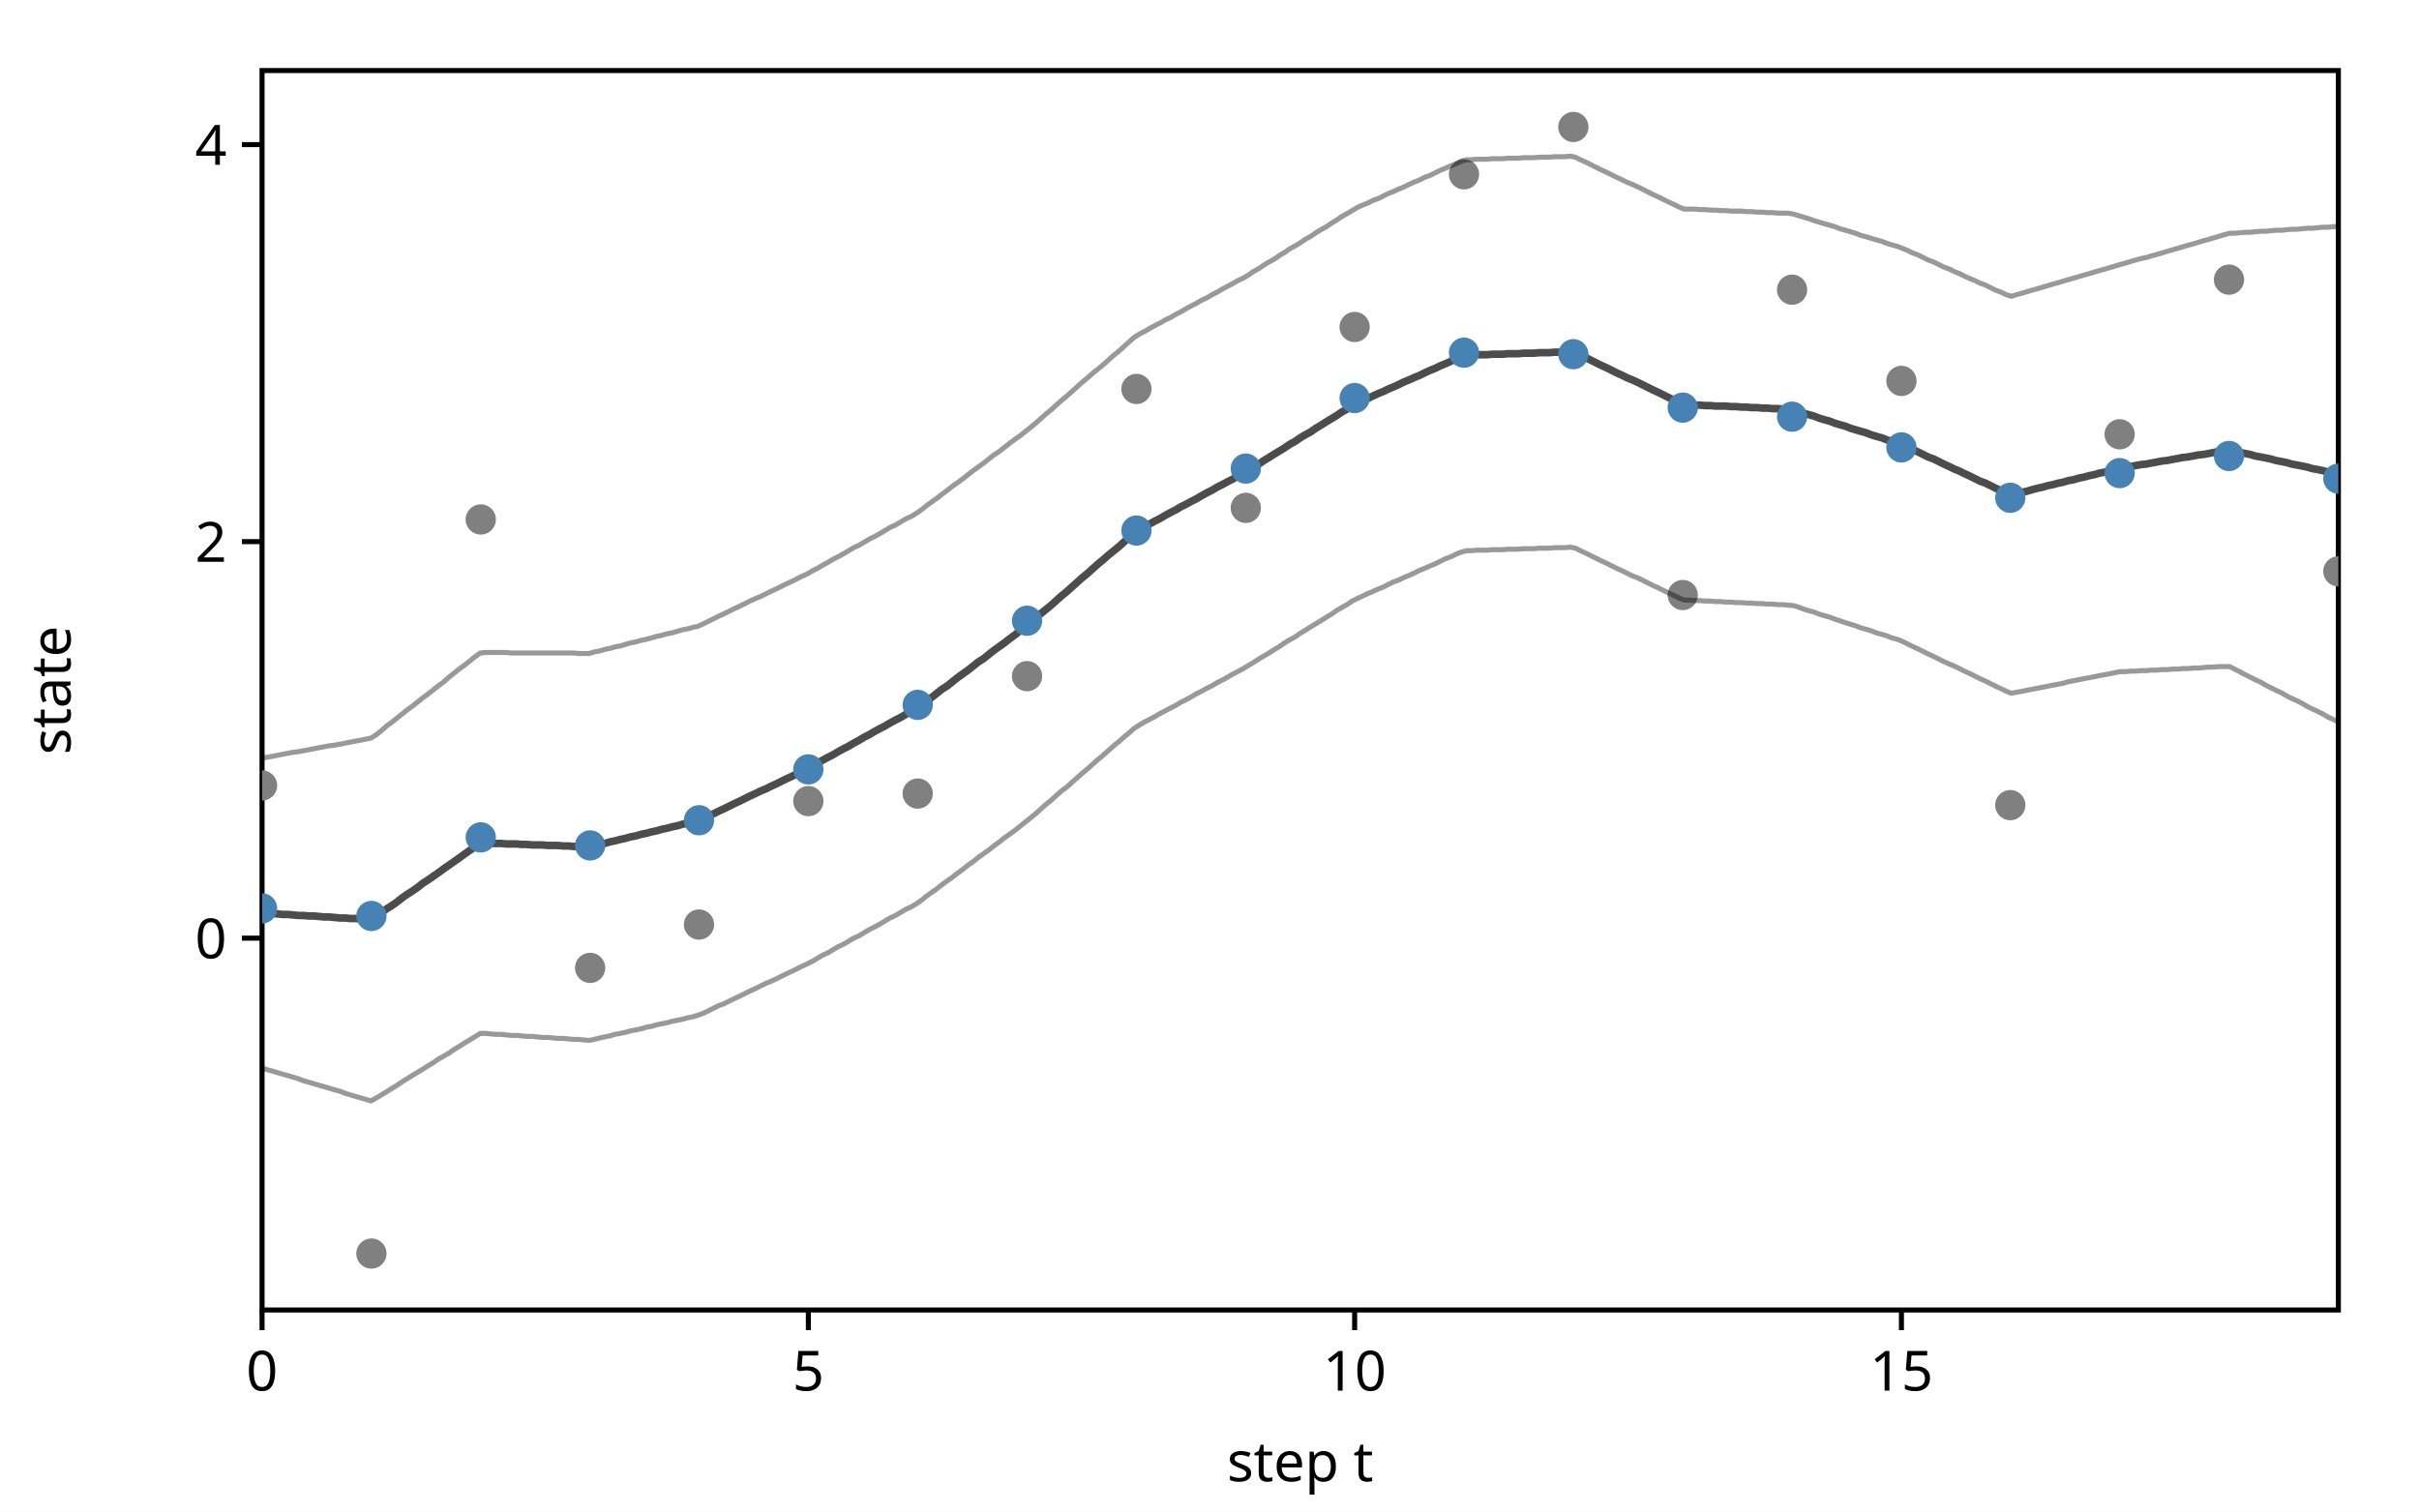
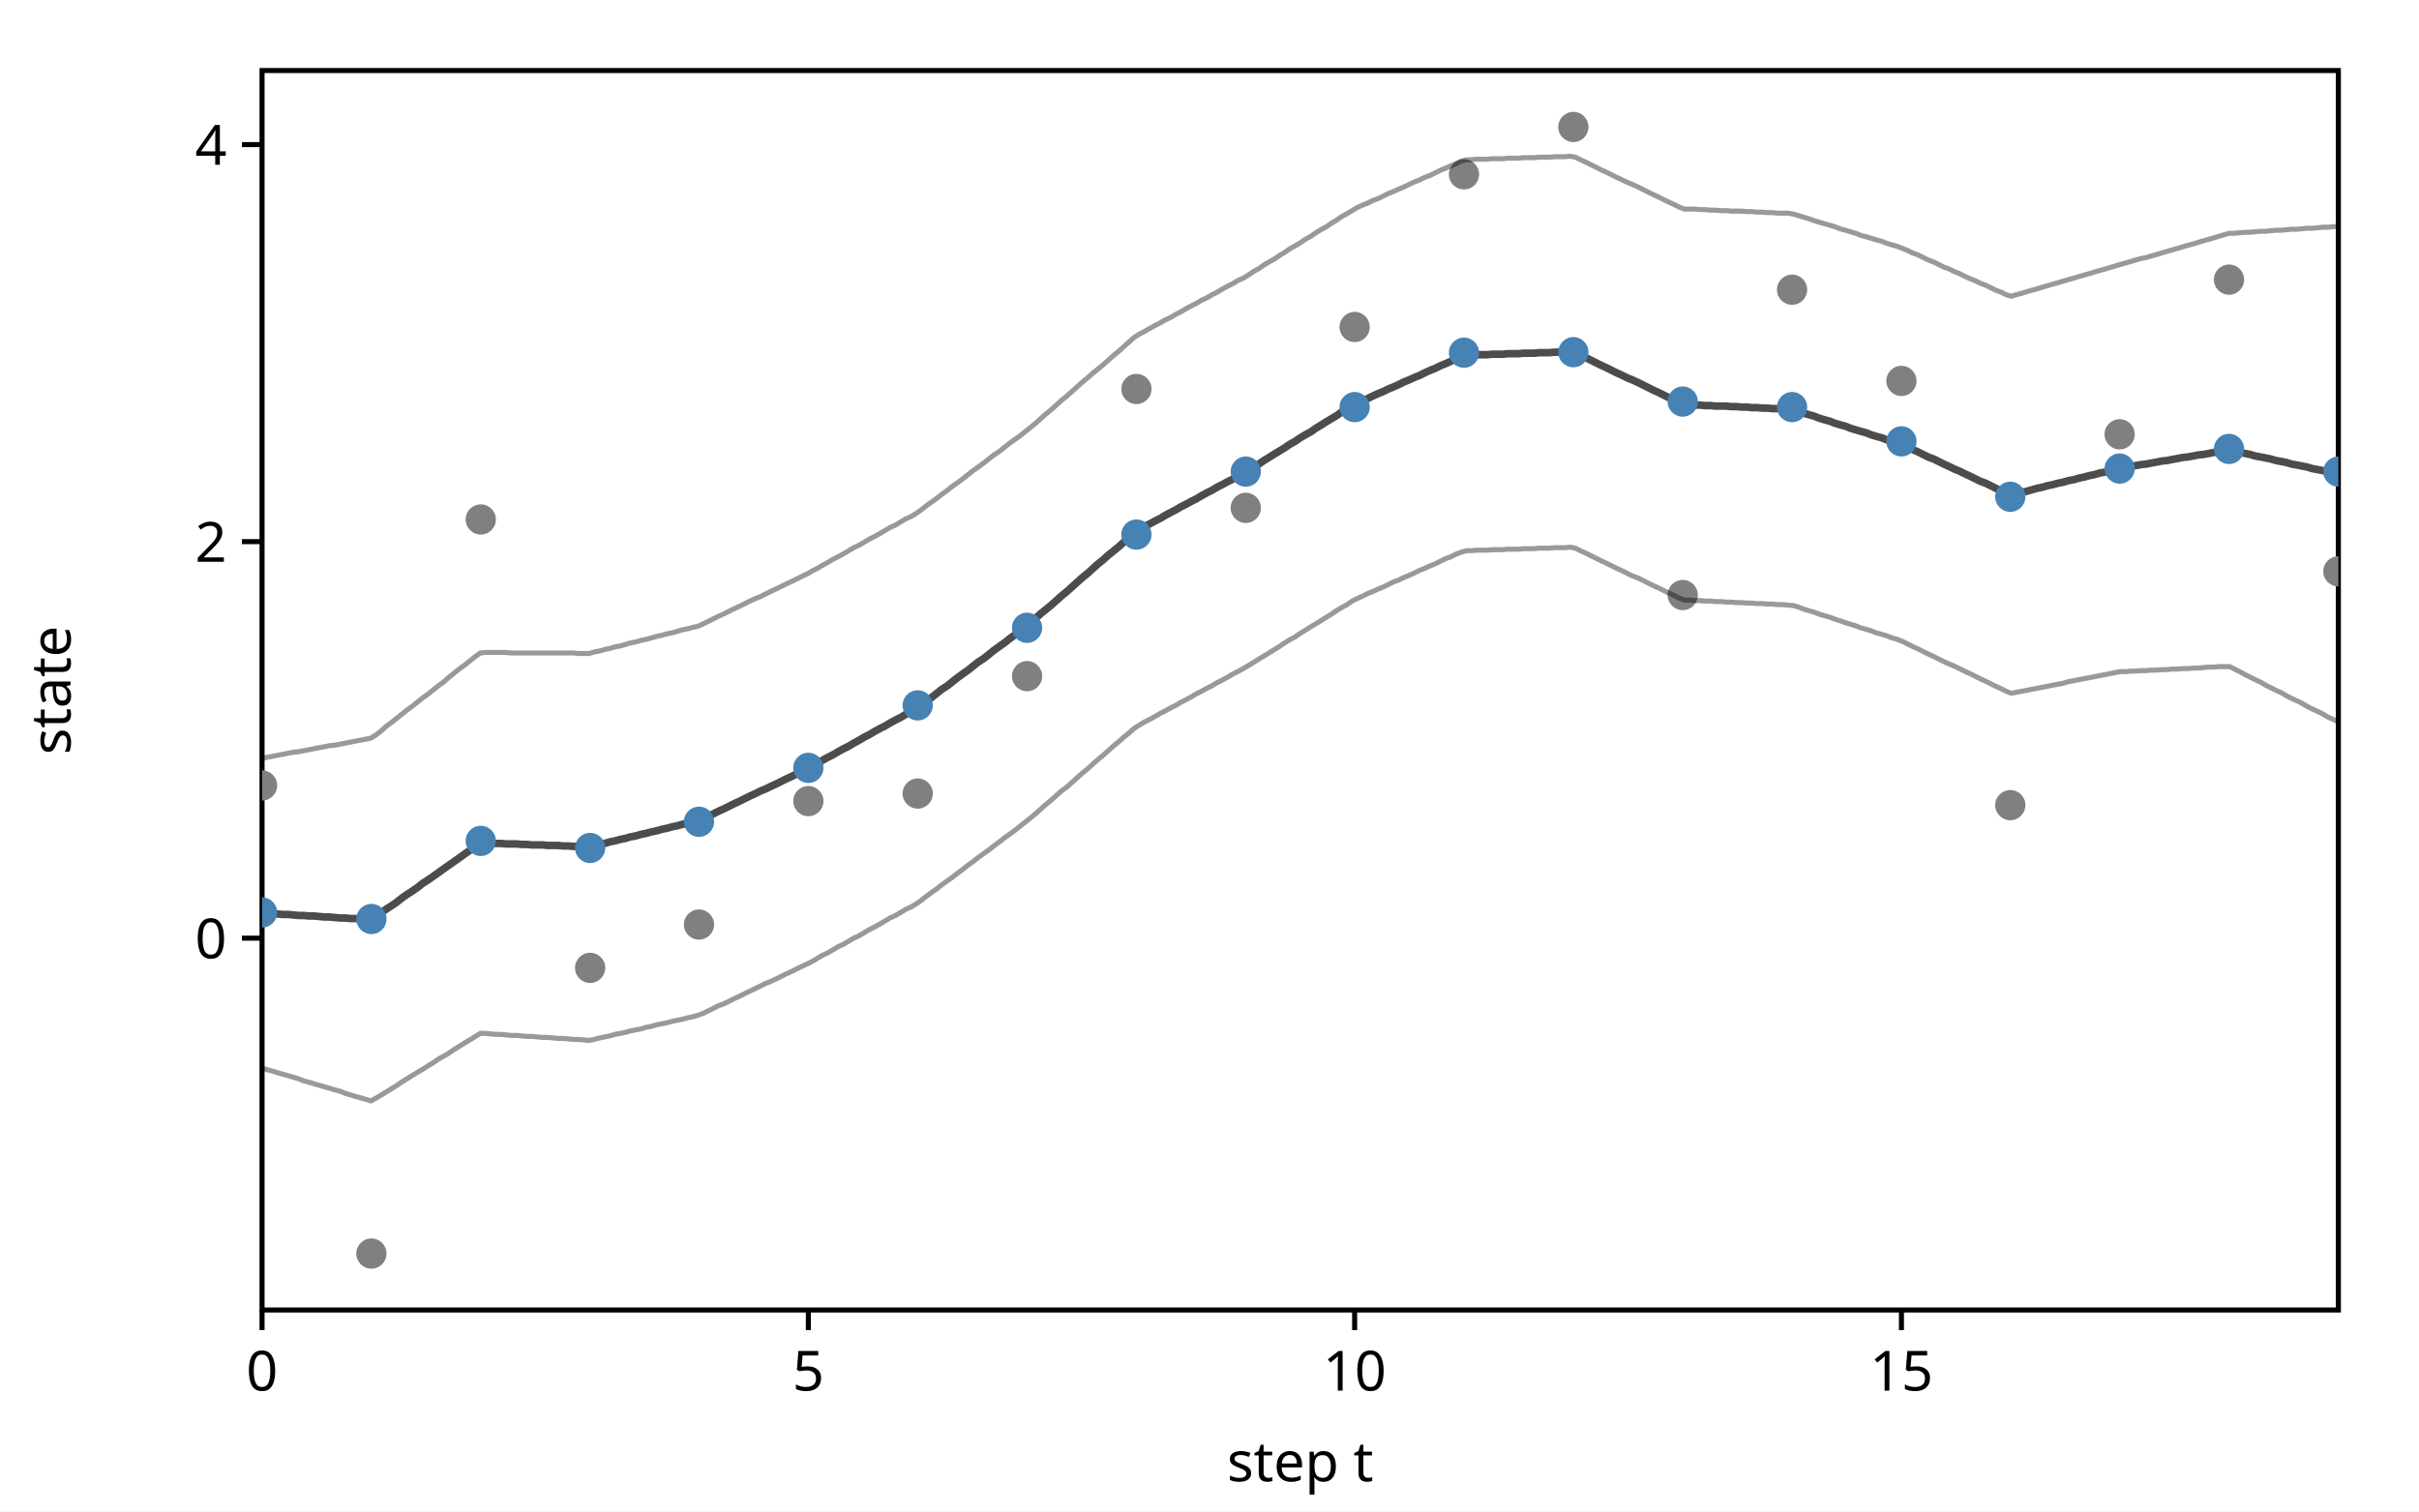
<svg xmlns="http://www.w3.org/2000/svg" width="480" height="300" viewBox="0 0 480 300" font-family="sans-serif" font-size="11">
  <rect width="100%" height="100%" fill="white" />
  <g>
    <line x1="52.0" y1="260.0" x2="52.0" y2="264.0" stroke="black" />
    <text x="52.0" y="276.0" text-anchor="middle">0</text>
  </g>
  <g>
    <line x1="160.4" y1="260.0" x2="160.4" y2="264.0" stroke="black" />
    <text x="160.4" y="276.0" text-anchor="middle">5</text>
  </g>
  <g>
    <line x1="268.8" y1="260.0" x2="268.8" y2="264.0" stroke="black" />
    <text x="268.8" y="276.0" text-anchor="middle">10</text>
  </g>
  <g>
    <line x1="377.3" y1="260.0" x2="377.3" y2="264.0" stroke="black" />
    <text x="377.3" y="276.0" text-anchor="middle">15</text>
  </g>
  <g>
    <line x1="48.0" y1="186.2" x2="52" y2="186.2" stroke="black" />
    <text x="45.0" y="190.2" text-anchor="end">0</text>
  </g>
  <g>
    <line x1="48.0" y1="107.5" x2="52" y2="107.5" stroke="black" />
    <text x="45.0" y="111.5" text-anchor="end">2</text>
  </g>
  <g>
    <line x1="48.0" y1="28.7" x2="52" y2="28.7" stroke="black" />
    <text x="45.0" y="32.7" text-anchor="end">4</text>
  </g>
  <rect x="52" y="14" width="412" height="246" fill="none" stroke="black" />
  <text x="258.0" y="294" text-anchor="middle">step t</text>
  <text transform="translate(14 137.0) rotate(-90)" text-anchor="middle">state</text>
  <clipPath id="box">
    <rect x="52.0" y="14.0" width="412.0" height="246.0" />
  </clipPath>
  <g clip-path="url(#box)">
    <circle cx="52.0" cy="155.9" r="3" fill="gray" fill-opacity="1" />
    <circle cx="73.7" cy="248.8" r="3" fill="gray" fill-opacity="1" />
    <circle cx="95.4" cy="103.1" r="3" fill="gray" fill-opacity="1" />
    <circle cx="117.1" cy="192.1" r="3" fill="gray" fill-opacity="1" />
    <circle cx="138.7" cy="183.5" r="3" fill="gray" fill-opacity="1" />
    <circle cx="160.4" cy="159.0" r="3" fill="gray" fill-opacity="1" />
    <circle cx="182.1" cy="157.5" r="3" fill="gray" fill-opacity="1" />
    <circle cx="203.8" cy="134.2" r="3" fill="gray" fill-opacity="1" />
    <circle cx="225.5" cy="77.2" r="3" fill="gray" fill-opacity="1" />
    <circle cx="247.2" cy="100.8" r="3" fill="gray" fill-opacity="1" />
    <circle cx="268.8" cy="64.9" r="3" fill="gray" fill-opacity="1" />
    <circle cx="290.5" cy="34.6" r="3" fill="gray" fill-opacity="1" />
    <circle cx="312.2" cy="25.2" r="3" fill="gray" fill-opacity="1" />
    <circle cx="333.9" cy="118.1" r="3" fill="gray" fill-opacity="1" />
    <circle cx="355.6" cy="57.5" r="3" fill="gray" fill-opacity="1" />
    <circle cx="377.3" cy="75.6" r="3" fill="gray" fill-opacity="1" />
    <circle cx="398.9" cy="159.8" r="3" fill="gray" fill-opacity="1" />
    <circle cx="420.6" cy="86.2" r="3" fill="gray" fill-opacity="1" />
    <circle cx="442.3" cy="55.5" r="3" fill="gray" fill-opacity="1" />
    <circle cx="464.0" cy="113.4" r="3" fill="gray" fill-opacity="1" />
    <polyline fill="none" stroke="black" stroke-opacity="0.7" stroke-width="1.5" points="52.0,181.2 53.0,181.3 54.1,181.3 55.1,181.4 56.1,181.5 57.2,181.5 58.2,181.6 59.2,181.7 60.2,181.7 61.3,181.8 62.3,181.8 63.3,181.9 64.4,182.0 65.4,182.0 66.4,182.1 67.5,182.2 68.5,182.2 69.5,182.3 70.5,182.3 71.6,182.4 72.6,182.5 73.6,182.5 74.7,181.8 75.7,181.1 76.7,180.4 77.8,179.7 78.8,179.0 79.8,178.2 80.8,177.5 81.9,176.8 82.9,176.1 83.9,175.3 85.0,174.6 86.0,173.9 87.0,173.2 88.1,172.4 89.1,171.7 90.1,171.0 91.1,170.3 92.2,169.5 93.2,168.8 94.2,168.1 95.3,167.4 96.3,167.3 97.3,167.4 98.4,167.4 99.4,167.4 100.4,167.5 101.4,167.5 102.5,167.5 103.5,167.6 104.5,167.6 105.6,167.7 106.6,167.7 107.6,167.7 108.7,167.8 109.7,167.8 110.7,167.8 111.7,167.9 112.8,167.9 113.8,168.0 114.8,168.0 115.9,168.0 116.9,168.1 117.9,167.9 119.0,167.6 120.0,167.4 121.0,167.1 122.0,166.9 123.1,166.6 124.1,166.4 125.1,166.1 126.2,165.9 127.2,165.6 128.2,165.4 129.3,165.1 130.3,164.9 131.3,164.6 132.3,164.4 133.4,164.1 134.4,163.9 135.4,163.6 136.5,163.4 137.5,163.2 138.5,162.9 139.6,162.5 140.6,162.0 141.6,161.5 142.6,161.0 143.7,160.5 144.7,160.0 145.7,159.5 146.8,159.0 147.8,158.5 148.8,158.0 149.9,157.5 150.9,157.0 151.9,156.6 152.9,156.1 154.0,155.6 155.0,155.1 156.0,154.6 157.1,154.1 158.1,153.6 159.1,153.1 160.2,152.6 161.2,152.1 162.2,151.5 163.2,150.9 164.3,150.3 165.3,149.8 166.3,149.2 167.4,148.6 168.4,148.1 169.4,147.5 170.5,146.9 171.5,146.3 172.5,145.8 173.5,145.2 174.6,144.6 175.6,144.1 176.6,143.5 177.7,142.9 178.7,142.4 179.7,141.8 180.8,141.2 181.8,140.6 182.8,139.9 183.8,139.2 184.9,138.4 185.9,137.6 186.9,136.8 188.0,136.1 189.0,135.3 190.0,134.5 191.1,133.7 192.1,133.0 193.1,132.2 194.1,131.4 195.2,130.7 196.2,129.9 197.2,129.1 198.3,128.3 199.3,127.6 200.3,126.8 201.4,126.0 202.4,125.2 203.4,124.5 204.4,123.6 205.5,122.7 206.5,121.8 207.5,121.0 208.6,120.1 209.6,119.2 210.6,118.3 211.7,117.4 212.7,116.5 213.7,115.6 214.7,114.7 215.8,113.8 216.8,112.9 217.8,112.0 218.9,111.1 219.9,110.2 220.9,109.4 222.0,108.5 223.0,107.6 224.0,106.7 225.0,105.8 226.1,105.1 227.1,104.5 228.1,104.0 229.2,103.4 230.2,102.9 231.2,102.3 232.3,101.7 233.3,101.2 234.3,100.6 235.3,100.1 236.4,99.5 237.4,99.0 238.4,98.4 239.5,97.8 240.5,97.3 241.5,96.7 242.5,96.2 243.6,95.6 244.6,95.1 245.6,94.5 246.7,94.0 247.7,93.4 248.7,92.7 249.8,92.1 250.8,91.4 251.8,90.8 252.9,90.1 253.9,89.5 254.9,88.9 255.9,88.2 257.0,87.6 258.0,86.9 259.0,86.3 260.1,85.7 261.1,85.0 262.1,84.4 263.2,83.7 264.2,83.1 265.2,82.5 266.2,81.8 267.3,81.2 268.3,80.5 269.3,80.0 270.4,79.5 271.4,79.1 272.4,78.6 273.5,78.1 274.5,77.7 275.5,77.2 276.5,76.8 277.6,76.3 278.6,75.8 279.6,75.4 280.7,74.9 281.7,74.5 282.7,74.0 283.8,73.5 284.8,73.1 285.8,72.6 286.8,72.2 287.9,71.7 288.9,71.2 289.9,70.8 291.0,70.5 292.0,70.5 293.0,70.4 294.1,70.4 295.1,70.4 296.1,70.3 297.1,70.3 298.2,70.3 299.2,70.2 300.2,70.2 301.3,70.2 302.3,70.1 303.3,70.1 304.4,70.1 305.4,70.0 306.4,70.0 307.4,70.0 308.5,69.9 309.5,69.9 310.5,69.9 311.6,69.8 312.6,70.0 313.6,70.5 314.7,71.0 315.7,71.5 316.7,72.0 317.7,72.5 318.8,73.0 319.8,73.5 320.8,74.0 321.9,74.5 322.9,75.0 323.9,75.4 325.0,75.9 326.0,76.4 327.0,76.9 328.0,77.4 329.1,77.9 330.1,78.4 331.1,78.9 332.2,79.4 333.2,79.9 334.2,80.3 335.3,80.3 336.3,80.4 337.3,80.4 338.3,80.5 339.4,80.5 340.4,80.6 341.4,80.6 342.5,80.6 343.5,80.7 344.5,80.7 345.6,80.8 346.6,80.8 347.6,80.9 348.6,80.9 349.7,81.0 350.7,81.0 351.7,81.1 352.8,81.1 353.8,81.2 354.8,81.2 355.9,81.3 356.9,81.7 357.9,82.0 358.9,82.3 360.0,82.6 361.0,83.0 362.0,83.3 363.1,83.6 364.1,84.0 365.1,84.3 366.2,84.6 367.2,85.0 368.2,85.3 369.2,85.6 370.3,85.9 371.3,86.3 372.3,86.6 373.4,86.9 374.4,87.3 375.4,87.6 376.5,87.9 377.5,88.3 378.5,88.8 379.5,89.2 380.6,89.7 381.6,90.2 382.6,90.7 383.7,91.1 384.7,91.6 385.7,92.1 386.8,92.6 387.8,93.1 388.8,93.5 389.8,94.0 390.9,94.5 391.9,95.0 392.9,95.5 394.0,95.9 395.0,96.4 396.0,96.9 397.1,97.4 398.1,97.8 399.1,98.2 400.1,98.0 401.2,97.7 402.2,97.5 403.2,97.2 404.3,96.9 405.3,96.7 406.3,96.4 407.3,96.2 408.4,95.9 409.4,95.7 410.4,95.4 411.5,95.2 412.5,94.9 413.5,94.7 414.6,94.4 415.6,94.2 416.6,93.9 417.7,93.7 418.7,93.4 419.7,93.2 420.7,92.9 421.8,92.7 422.8,92.6 423.8,92.4 424.9,92.2 425.9,92.1 426.9,91.9 428.0,91.7 429.0,91.5 430.0,91.4 431.0,91.2 432.1,91.0 433.1,90.8 434.1,90.7 435.2,90.5 436.2,90.3 437.2,90.2 438.3,90.0 439.3,89.8 440.3,89.6 441.3,89.5 442.4,89.3 443.4,89.5 444.4,89.8 445.5,90.0 446.5,90.2 447.5,90.5 448.6,90.7 449.6,90.9 450.6,91.1 451.6,91.4 452.7,91.6 453.7,91.8 454.7,92.1 455.8,92.3 456.8,92.5 457.8,92.7 458.8,93.0 459.9,93.2 460.9,93.4 461.9,93.7 463.0,93.9 464.0,94.1" />
    <polyline fill="none" stroke="black" stroke-opacity="0.4" stroke-width="1" points="52.0,150.5 53.0,150.3 54.1,150.1 55.1,149.9 56.1,149.7 57.2,149.5 58.2,149.3 59.2,149.2 60.2,149.0 61.3,148.8 62.3,148.6 63.3,148.4 64.4,148.2 65.4,148.0 66.4,147.9 67.5,147.7 68.5,147.5 69.5,147.3 70.5,147.1 71.6,146.9 72.6,146.7 73.6,146.5 74.7,145.8 75.7,145.0 76.7,144.1 77.8,143.3 78.8,142.5 79.8,141.7 80.8,140.9 81.9,140.1 82.9,139.3 83.9,138.5 85.0,137.7 86.0,136.9 87.0,136.1 88.1,135.3 89.1,134.4 90.1,133.6 91.1,132.8 92.2,132.0 93.2,131.2 94.2,130.4 95.3,129.6 96.3,129.5 97.3,129.5 98.4,129.5 99.4,129.5 100.4,129.5 101.4,129.6 102.5,129.6 103.5,129.6 104.5,129.6 105.6,129.6 106.6,129.6 107.6,129.6 108.7,129.6 109.7,129.6 110.7,129.6 111.7,129.6 112.8,129.6 113.8,129.6 114.8,129.7 115.9,129.7 116.9,129.7 117.9,129.4 119.0,129.2 120.0,128.9 121.0,128.7 122.0,128.4 123.1,128.2 124.1,127.9 125.1,127.6 126.2,127.4 127.2,127.1 128.2,126.9 129.3,126.6 130.3,126.3 131.3,126.1 132.3,125.8 133.4,125.6 134.4,125.3 135.4,125.0 136.5,124.8 137.5,124.5 138.5,124.3 139.6,123.8 140.6,123.3 141.6,122.8 142.6,122.3 143.7,121.8 144.7,121.3 145.7,120.8 146.8,120.3 147.8,119.8 148.8,119.3 149.9,118.8 150.9,118.4 151.9,117.9 152.9,117.4 154.0,116.9 155.0,116.4 156.0,115.9 157.1,115.4 158.1,114.9 159.1,114.4 160.2,113.9 161.2,113.3 162.2,112.8 163.2,112.2 164.3,111.6 165.3,111.0 166.3,110.5 167.4,109.9 168.4,109.3 169.4,108.7 170.5,108.2 171.5,107.6 172.5,107.0 173.5,106.5 174.6,105.9 175.6,105.3 176.6,104.7 177.7,104.2 178.7,103.6 179.7,103.0 180.8,102.5 181.8,101.9 182.8,101.2 183.8,100.4 184.9,99.6 185.9,98.9 186.9,98.1 188.0,97.3 189.0,96.5 190.0,95.8 191.1,95.0 192.1,94.2 193.1,93.4 194.1,92.7 195.2,91.9 196.2,91.1 197.2,90.3 198.3,89.6 199.3,88.8 200.3,88.0 201.4,87.2 202.4,86.5 203.4,85.7 204.4,84.9 205.5,84.0 206.5,83.1 207.5,82.2 208.6,81.3 209.6,80.4 210.6,79.5 211.7,78.6 212.7,77.7 213.7,76.8 214.7,75.9 215.8,75.0 216.8,74.1 217.8,73.3 218.9,72.4 219.9,71.5 220.9,70.6 222.0,69.7 223.0,68.8 224.0,67.9 225.0,67.0 226.1,66.3 227.1,65.8 228.1,65.2 229.2,64.6 230.2,64.1 231.2,63.5 232.3,63.0 233.3,62.4 234.3,61.9 235.3,61.3 236.4,60.7 237.4,60.2 238.4,59.6 239.5,59.1 240.5,58.5 241.5,58.0 242.5,57.4 243.6,56.8 244.6,56.3 245.6,55.7 246.7,55.2 247.7,54.6 248.7,53.9 249.8,53.3 250.8,52.6 251.8,52.0 252.9,51.4 253.9,50.7 254.9,50.1 255.9,49.4 257.0,48.8 258.0,48.2 259.0,47.5 260.1,46.9 261.1,46.2 262.1,45.6 263.2,45.0 264.2,44.3 265.2,43.7 266.2,43.0 267.3,42.4 268.3,41.8 269.3,41.2 270.4,40.7 271.4,40.3 272.4,39.8 273.5,39.4 274.5,38.9 275.5,38.4 276.5,38.0 277.6,37.5 278.6,37.1 279.6,36.6 280.7,36.1 281.7,35.7 282.7,35.2 283.8,34.8 284.8,34.3 285.8,33.8 286.8,33.4 287.9,32.9 288.9,32.5 289.9,32.0 291.0,31.7 292.0,31.7 293.0,31.6 294.1,31.6 295.1,31.6 296.1,31.5 297.1,31.5 298.2,31.5 299.2,31.4 300.2,31.4 301.3,31.4 302.3,31.3 303.3,31.3 304.4,31.3 305.4,31.2 306.4,31.2 307.4,31.2 308.5,31.1 309.5,31.1 310.5,31.1 311.6,31.0 312.6,31.2 313.6,31.7 314.7,32.2 315.7,32.7 316.7,33.2 317.7,33.7 318.8,34.2 319.8,34.7 320.8,35.2 321.9,35.7 322.9,36.2 323.9,36.6 325.0,37.1 326.0,37.6 327.0,38.1 328.0,38.6 329.1,39.1 330.1,39.6 331.1,40.1 332.2,40.6 333.2,41.1 334.2,41.5 335.3,41.5 336.3,41.5 337.3,41.6 338.3,41.6 339.4,41.7 340.4,41.7 341.4,41.8 342.5,41.8 343.5,41.9 344.5,41.9 345.6,41.9 346.6,42.0 347.6,42.0 348.6,42.1 349.7,42.1 350.7,42.2 351.7,42.2 352.8,42.3 353.8,42.3 354.8,42.3 355.9,42.5 356.9,42.8 357.9,43.1 358.9,43.4 360.0,43.8 361.0,44.1 362.0,44.4 363.1,44.7 364.1,45.0 365.1,45.4 366.2,45.7 367.2,46.0 368.2,46.3 369.2,46.7 370.3,47.0 371.3,47.3 372.3,47.6 373.4,47.9 374.4,48.3 375.4,48.6 376.5,48.9 377.5,49.3 378.5,49.7 379.5,50.2 380.6,50.6 381.6,51.1 382.6,51.6 383.7,52.0 384.7,52.5 385.7,53.0 386.8,53.4 387.8,53.9 388.8,54.3 389.8,54.8 390.9,55.3 391.9,55.7 392.9,56.2 394.0,56.6 395.0,57.1 396.0,57.6 397.1,58.0 398.1,58.5 399.1,58.8 400.1,58.5 401.2,58.2 402.2,57.9 403.2,57.6 404.3,57.3 405.3,57.0 406.3,56.7 407.3,56.4 408.4,56.1 409.4,55.8 410.4,55.5 411.5,55.2 412.5,54.9 413.5,54.6 414.6,54.3 415.6,54.0 416.6,53.7 417.7,53.4 418.7,53.1 419.7,52.8 420.7,52.5 421.8,52.2 422.8,51.9 423.8,51.6 424.9,51.3 425.9,51.1 426.9,50.8 428.0,50.5 429.0,50.2 430.0,49.9 431.0,49.6 432.1,49.3 433.1,49.0 434.1,48.7 435.2,48.4 436.2,48.1 437.2,47.8 438.3,47.5 439.3,47.2 440.3,46.9 441.3,46.6 442.4,46.3 443.4,46.3 444.4,46.2 445.5,46.1 446.5,46.1 447.5,46.0 448.6,45.9 449.6,45.9 450.6,45.8 451.6,45.7 452.7,45.7 453.7,45.6 454.7,45.5 455.8,45.5 456.8,45.4 457.8,45.3 458.8,45.3 459.9,45.2 460.9,45.1 461.9,45.1 463.0,45.0 464.0,44.9" />
    <polyline fill="none" stroke="black" stroke-opacity="0.4" stroke-width="1" points="52.0,212.0 53.0,212.3 54.1,212.6 55.1,212.9 56.1,213.2 57.2,213.5 58.2,213.8 59.2,214.1 60.2,214.5 61.3,214.8 62.3,215.1 63.3,215.4 64.4,215.7 65.4,216.0 66.4,216.3 67.5,216.6 68.5,217.0 69.5,217.3 70.5,217.6 71.6,217.9 72.6,218.2 73.6,218.5 74.7,217.9 75.7,217.3 76.7,216.7 77.8,216.0 78.8,215.4 79.8,214.7 80.8,214.1 81.9,213.4 82.9,212.8 83.9,212.2 85.0,211.5 86.0,210.9 87.0,210.2 88.1,209.6 89.1,209.0 90.1,208.3 91.1,207.7 92.2,207.0 93.2,206.4 94.2,205.8 95.3,205.1 96.3,205.1 97.3,205.2 98.4,205.3 99.4,205.3 100.4,205.4 101.4,205.5 102.5,205.5 103.5,205.6 104.5,205.7 105.6,205.7 106.6,205.8 107.6,205.9 108.7,205.9 109.7,206.0 110.7,206.1 111.7,206.1 112.8,206.2 113.8,206.3 114.8,206.3 115.9,206.4 116.9,206.5 117.9,206.3 119.0,206.0 120.0,205.8 121.0,205.6 122.0,205.3 123.1,205.1 124.1,204.9 125.1,204.6 126.2,204.4 127.2,204.2 128.2,203.9 129.3,203.7 130.3,203.4 131.3,203.2 132.3,203.0 133.4,202.7 134.4,202.5 135.4,202.3 136.5,202.0 137.5,201.8 138.5,201.5 139.6,201.1 140.6,200.6 141.6,200.1 142.6,199.6 143.7,199.2 144.7,198.7 145.7,198.2 146.8,197.7 147.8,197.2 148.8,196.7 149.9,196.2 150.9,195.7 151.9,195.2 152.9,194.8 154.0,194.3 155.0,193.8 156.0,193.3 157.1,192.8 158.1,192.3 159.1,191.8 160.2,191.3 161.2,190.8 162.2,190.2 163.2,189.6 164.3,189.1 165.3,188.5 166.3,187.9 167.4,187.4 168.4,186.8 169.4,186.2 170.5,185.7 171.5,185.1 172.5,184.5 173.5,184.0 174.6,183.4 175.6,182.8 176.6,182.2 177.7,181.7 178.7,181.1 179.7,180.5 180.8,180.0 181.8,179.4 182.8,178.7 183.8,177.9 184.9,177.1 185.9,176.4 186.9,175.6 188.0,174.8 189.0,174.1 190.0,173.3 191.1,172.5 192.1,171.7 193.1,171.0 194.1,170.2 195.2,169.4 196.2,168.7 197.2,167.9 198.3,167.1 199.3,166.3 200.3,165.6 201.4,164.8 202.4,164.0 203.4,163.2 204.4,162.4 205.5,161.5 206.5,160.6 207.5,159.7 208.6,158.8 209.6,157.9 210.6,157.0 211.7,156.2 212.7,155.3 213.7,154.4 214.7,153.5 215.8,152.6 216.8,151.7 217.8,150.8 218.9,149.9 219.9,149.0 220.9,148.1 222.0,147.2 223.0,146.3 224.0,145.5 225.0,144.6 226.1,143.9 227.1,143.3 228.1,142.8 229.2,142.2 230.2,141.6 231.2,141.1 232.3,140.5 233.3,140.0 234.3,139.4 235.3,138.9 236.4,138.3 237.4,137.7 238.4,137.2 239.5,136.6 240.5,136.1 241.5,135.5 242.5,135.0 243.6,134.4 244.6,133.8 245.6,133.3 246.7,132.7 247.7,132.1 248.7,131.5 249.8,130.8 250.8,130.2 251.8,129.6 252.9,128.9 253.9,128.3 254.9,127.6 255.9,127.0 257.0,126.4 258.0,125.7 259.0,125.1 260.1,124.4 261.1,123.8 262.1,123.2 263.2,122.5 264.2,121.9 265.2,121.2 266.2,120.6 267.3,120.0 268.3,119.3 269.3,118.8 270.4,118.3 271.4,117.8 272.4,117.4 273.5,116.9 274.5,116.5 275.5,116.0 276.5,115.5 277.6,115.1 278.6,114.6 279.6,114.2 280.7,113.7 281.7,113.2 282.7,112.8 283.8,112.3 284.8,111.9 285.8,111.4 286.8,110.9 287.9,110.5 288.9,110.0 289.9,109.6 291.0,109.3 292.0,109.3 293.0,109.2 294.1,109.2 295.1,109.2 296.1,109.1 297.1,109.1 298.2,109.1 299.2,109.0 300.2,109.0 301.3,109.0 302.3,108.9 303.3,108.9 304.4,108.9 305.4,108.8 306.4,108.8 307.4,108.8 308.5,108.7 309.5,108.7 310.5,108.7 311.6,108.6 312.6,108.8 313.6,109.3 314.7,109.8 315.7,110.3 316.7,110.8 317.7,111.3 318.8,111.8 319.8,112.3 320.8,112.8 321.9,113.3 322.9,113.8 323.9,114.3 325.0,114.7 326.0,115.2 327.0,115.7 328.0,116.2 329.1,116.7 330.1,117.2 331.1,117.7 332.2,118.2 333.2,118.7 334.2,119.1 335.3,119.1 336.3,119.2 337.3,119.2 338.3,119.3 339.4,119.3 340.4,119.4 341.4,119.4 342.5,119.5 343.5,119.5 344.5,119.6 345.6,119.6 346.6,119.7 347.6,119.7 348.6,119.8 349.7,119.8 350.7,119.9 351.7,119.9 352.8,120.0 353.8,120.0 354.8,120.1 355.9,120.2 356.9,120.5 357.9,120.9 358.9,121.2 360.0,121.5 361.0,121.9 362.0,122.2 363.1,122.5 364.1,122.9 365.1,123.2 366.2,123.6 367.2,123.9 368.2,124.2 369.2,124.6 370.3,124.9 371.3,125.2 372.3,125.6 373.4,125.9 374.4,126.2 375.4,126.6 376.5,126.9 377.5,127.3 378.5,127.8 379.5,128.3 380.6,128.8 381.6,129.3 382.6,129.8 383.7,130.3 384.7,130.8 385.7,131.3 386.8,131.8 387.8,132.2 388.8,132.7 389.8,133.2 390.9,133.7 391.9,134.2 392.9,134.7 394.0,135.2 395.0,135.7 396.0,136.2 397.1,136.7 398.1,137.2 399.1,137.6 400.1,137.4 401.2,137.2 402.2,137.0 403.2,136.8 404.3,136.6 405.3,136.4 406.3,136.2 407.3,136.0 408.4,135.8 409.4,135.6 410.4,135.3 411.5,135.1 412.5,134.9 413.5,134.7 414.6,134.5 415.6,134.3 416.6,134.1 417.7,133.9 418.7,133.7 419.7,133.5 420.7,133.3 421.8,133.3 422.8,133.2 423.8,133.2 424.9,133.1 425.9,133.1 426.9,133.0 428.0,133.0 429.0,132.9 430.0,132.9 431.0,132.8 432.1,132.8 433.1,132.7 434.1,132.7 435.2,132.6 436.2,132.6 437.2,132.5 438.3,132.4 439.3,132.4 440.3,132.3 441.3,132.3 442.4,132.3 443.4,132.8 444.4,133.3 445.5,133.9 446.5,134.4 447.5,134.9 448.6,135.4 449.6,136.0 450.6,136.5 451.6,137.0 452.7,137.5 453.7,138.1 454.7,138.6 455.8,139.1 456.8,139.6 457.8,140.2 458.8,140.7 459.9,141.2 460.9,141.7 461.9,142.3 463.0,142.8 464.0,143.3" />
-     <circle cx="52.0" cy="180.3" r="3" fill="steelblue" fill-opacity="1" />
-     <circle cx="73.7" cy="181.8" r="3" fill="steelblue" fill-opacity="1" />
-     <circle cx="95.4" cy="166.2" r="3" fill="steelblue" fill-opacity="1" />
-     <circle cx="117.1" cy="167.8" r="3" fill="steelblue" fill-opacity="1" />
-     <circle cx="138.7" cy="162.8" r="3" fill="steelblue" fill-opacity="1" />
-     <circle cx="160.4" cy="152.7" r="3" fill="steelblue" fill-opacity="1" />
-     <circle cx="182.1" cy="139.9" r="3" fill="steelblue" fill-opacity="1" />
-     <circle cx="203.8" cy="123.2" r="3" fill="steelblue" fill-opacity="1" />
-     <circle cx="225.5" cy="105.3" r="3" fill="steelblue" fill-opacity="1" />
-     <circle cx="247.2" cy="93.0" r="3" fill="steelblue" fill-opacity="1" />
-     <circle cx="268.8" cy="79.0" r="3" fill="steelblue" fill-opacity="1" />
+     <circle cx="52.0" cy="181.1" r="3" fill="steelblue" fill-opacity="1" />
+     <circle cx="73.7" cy="182.4" r="3" fill="steelblue" fill-opacity="1" />
+     <circle cx="95.4" cy="166.9" r="3" fill="steelblue" fill-opacity="1" />
+     <circle cx="117.1" cy="168.3" r="3" fill="steelblue" fill-opacity="1" />
+     <circle cx="138.7" cy="163.1" r="3" fill="steelblue" fill-opacity="1" />
+     <circle cx="160.4" cy="152.4" r="3" fill="steelblue" fill-opacity="1" />
+     <circle cx="182.1" cy="140.0" r="3" fill="steelblue" fill-opacity="1" />
+     <circle cx="203.8" cy="124.6" r="3" fill="steelblue" fill-opacity="1" />
+     <circle cx="225.5" cy="106.1" r="3" fill="steelblue" fill-opacity="1" />
+     <circle cx="247.2" cy="93.6" r="3" fill="steelblue" fill-opacity="1" />
+     <circle cx="268.8" cy="80.8" r="3" fill="steelblue" fill-opacity="1" />
    <circle cx="290.5" cy="70.0" r="3" fill="steelblue" fill-opacity="1" />
-     <circle cx="312.2" cy="70.3" r="3" fill="steelblue" fill-opacity="1" />
-     <circle cx="333.9" cy="80.9" r="3" fill="steelblue" fill-opacity="1" />
-     <circle cx="355.6" cy="82.7" r="3" fill="steelblue" fill-opacity="1" />
-     <circle cx="377.3" cy="88.8" r="3" fill="steelblue" fill-opacity="1" />
-     <circle cx="398.9" cy="98.8" r="3" fill="steelblue" fill-opacity="1" />
-     <circle cx="420.6" cy="93.9" r="3" fill="steelblue" fill-opacity="1" />
-     <circle cx="442.3" cy="90.5" r="3" fill="steelblue" fill-opacity="1" />
-     <circle cx="464.0" cy="95.0" r="3" fill="steelblue" fill-opacity="1" />
+     <circle cx="312.2" cy="69.9" r="3" fill="steelblue" fill-opacity="1" />
+     <circle cx="333.9" cy="79.7" r="3" fill="steelblue" fill-opacity="1" />
+     <circle cx="355.6" cy="80.8" r="3" fill="steelblue" fill-opacity="1" />
+     <circle cx="377.3" cy="87.6" r="3" fill="steelblue" fill-opacity="1" />
+     <circle cx="398.9" cy="98.6" r="3" fill="steelblue" fill-opacity="1" />
+     <circle cx="420.6" cy="93.0" r="3" fill="steelblue" fill-opacity="1" />
+     <circle cx="442.3" cy="89.1" r="3" fill="steelblue" fill-opacity="1" />
+     <circle cx="464.0" cy="93.6" r="3" fill="steelblue" fill-opacity="1" />
  </g>
</svg>
